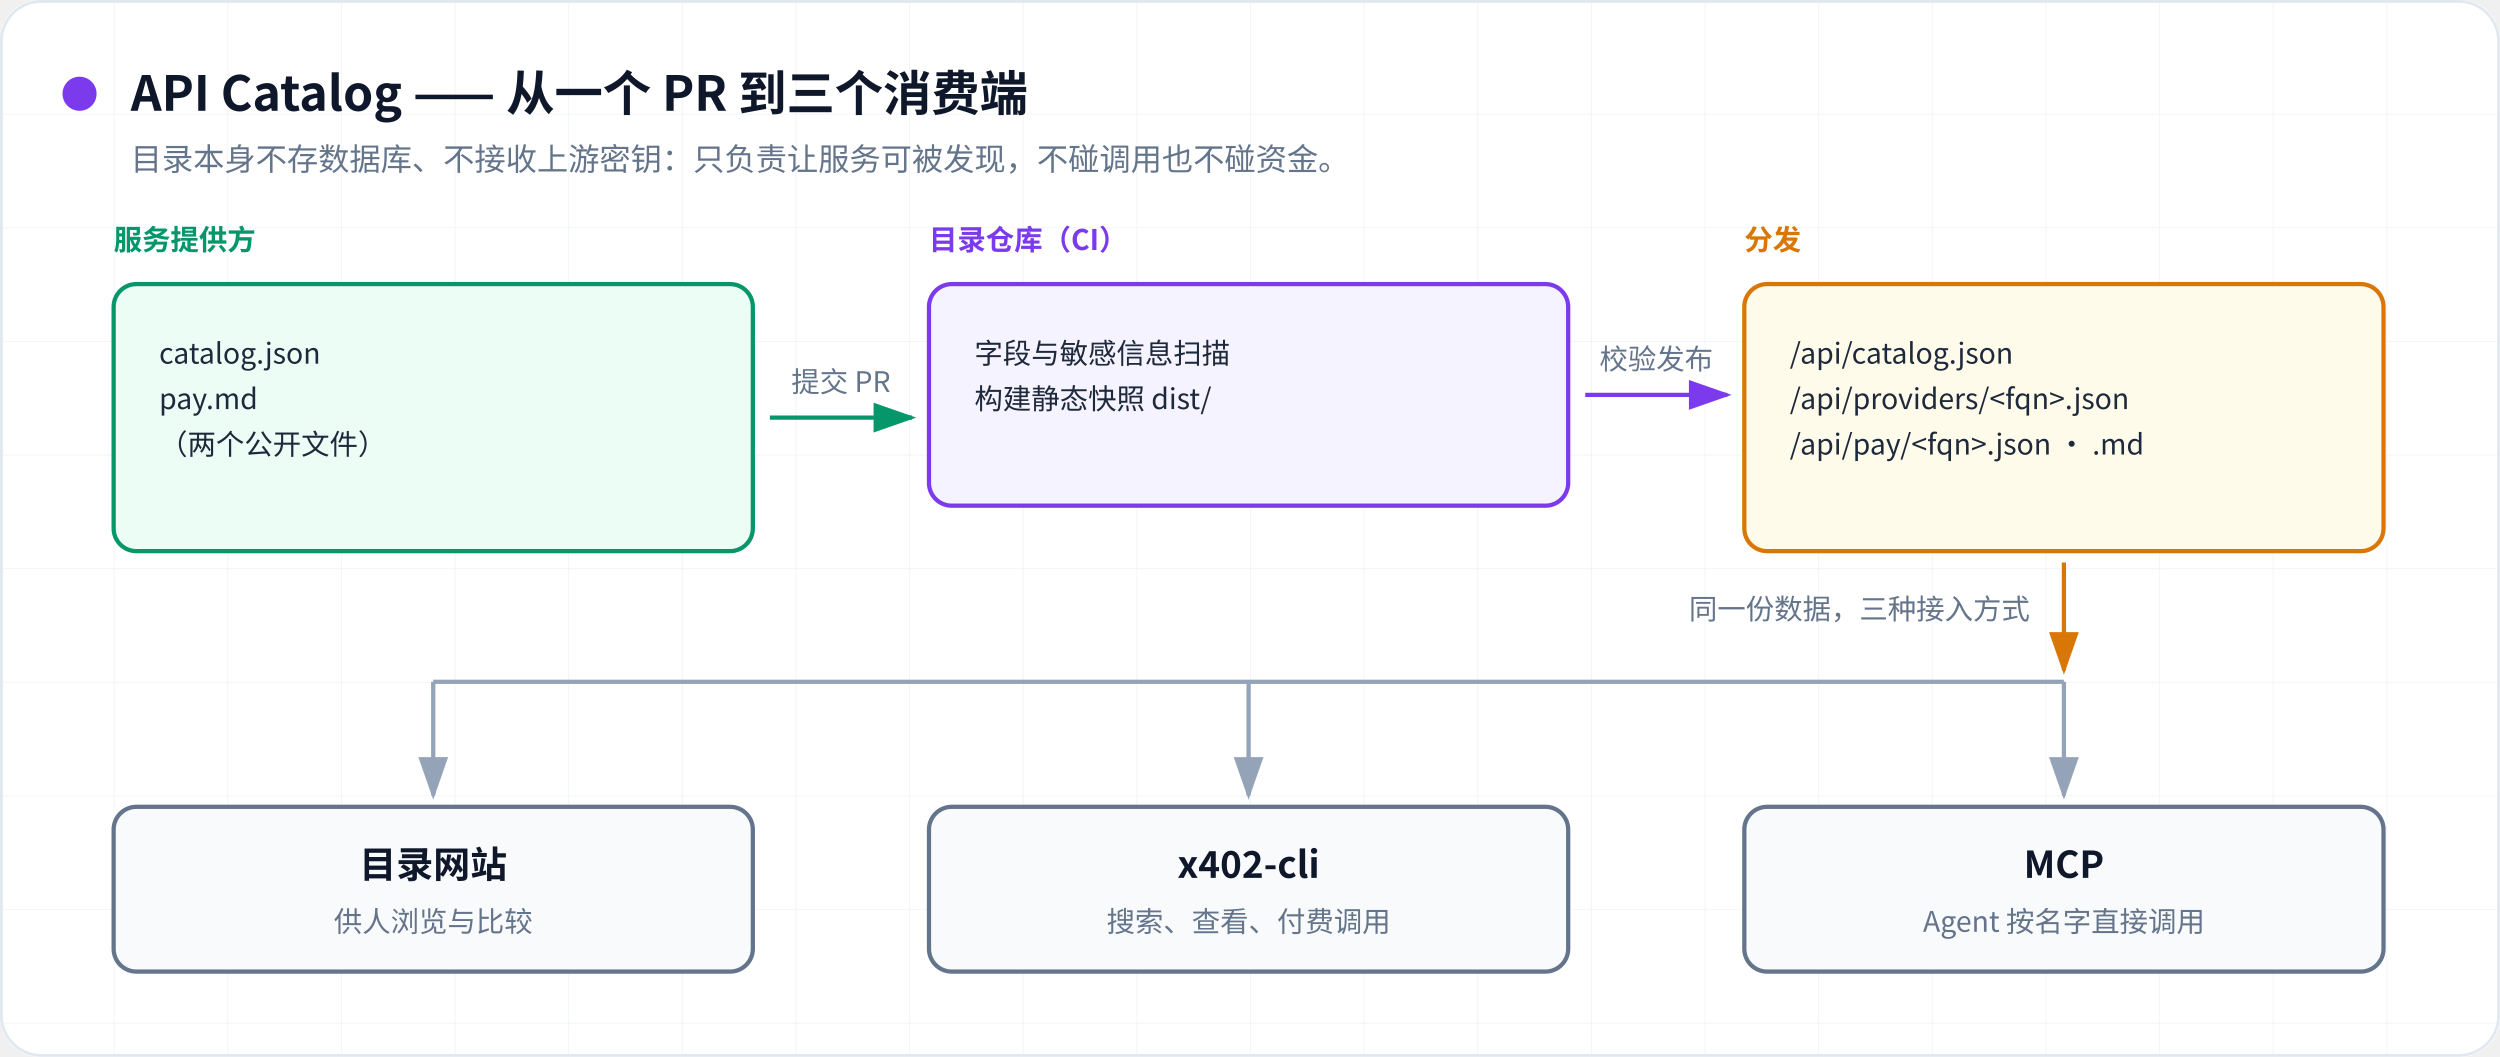
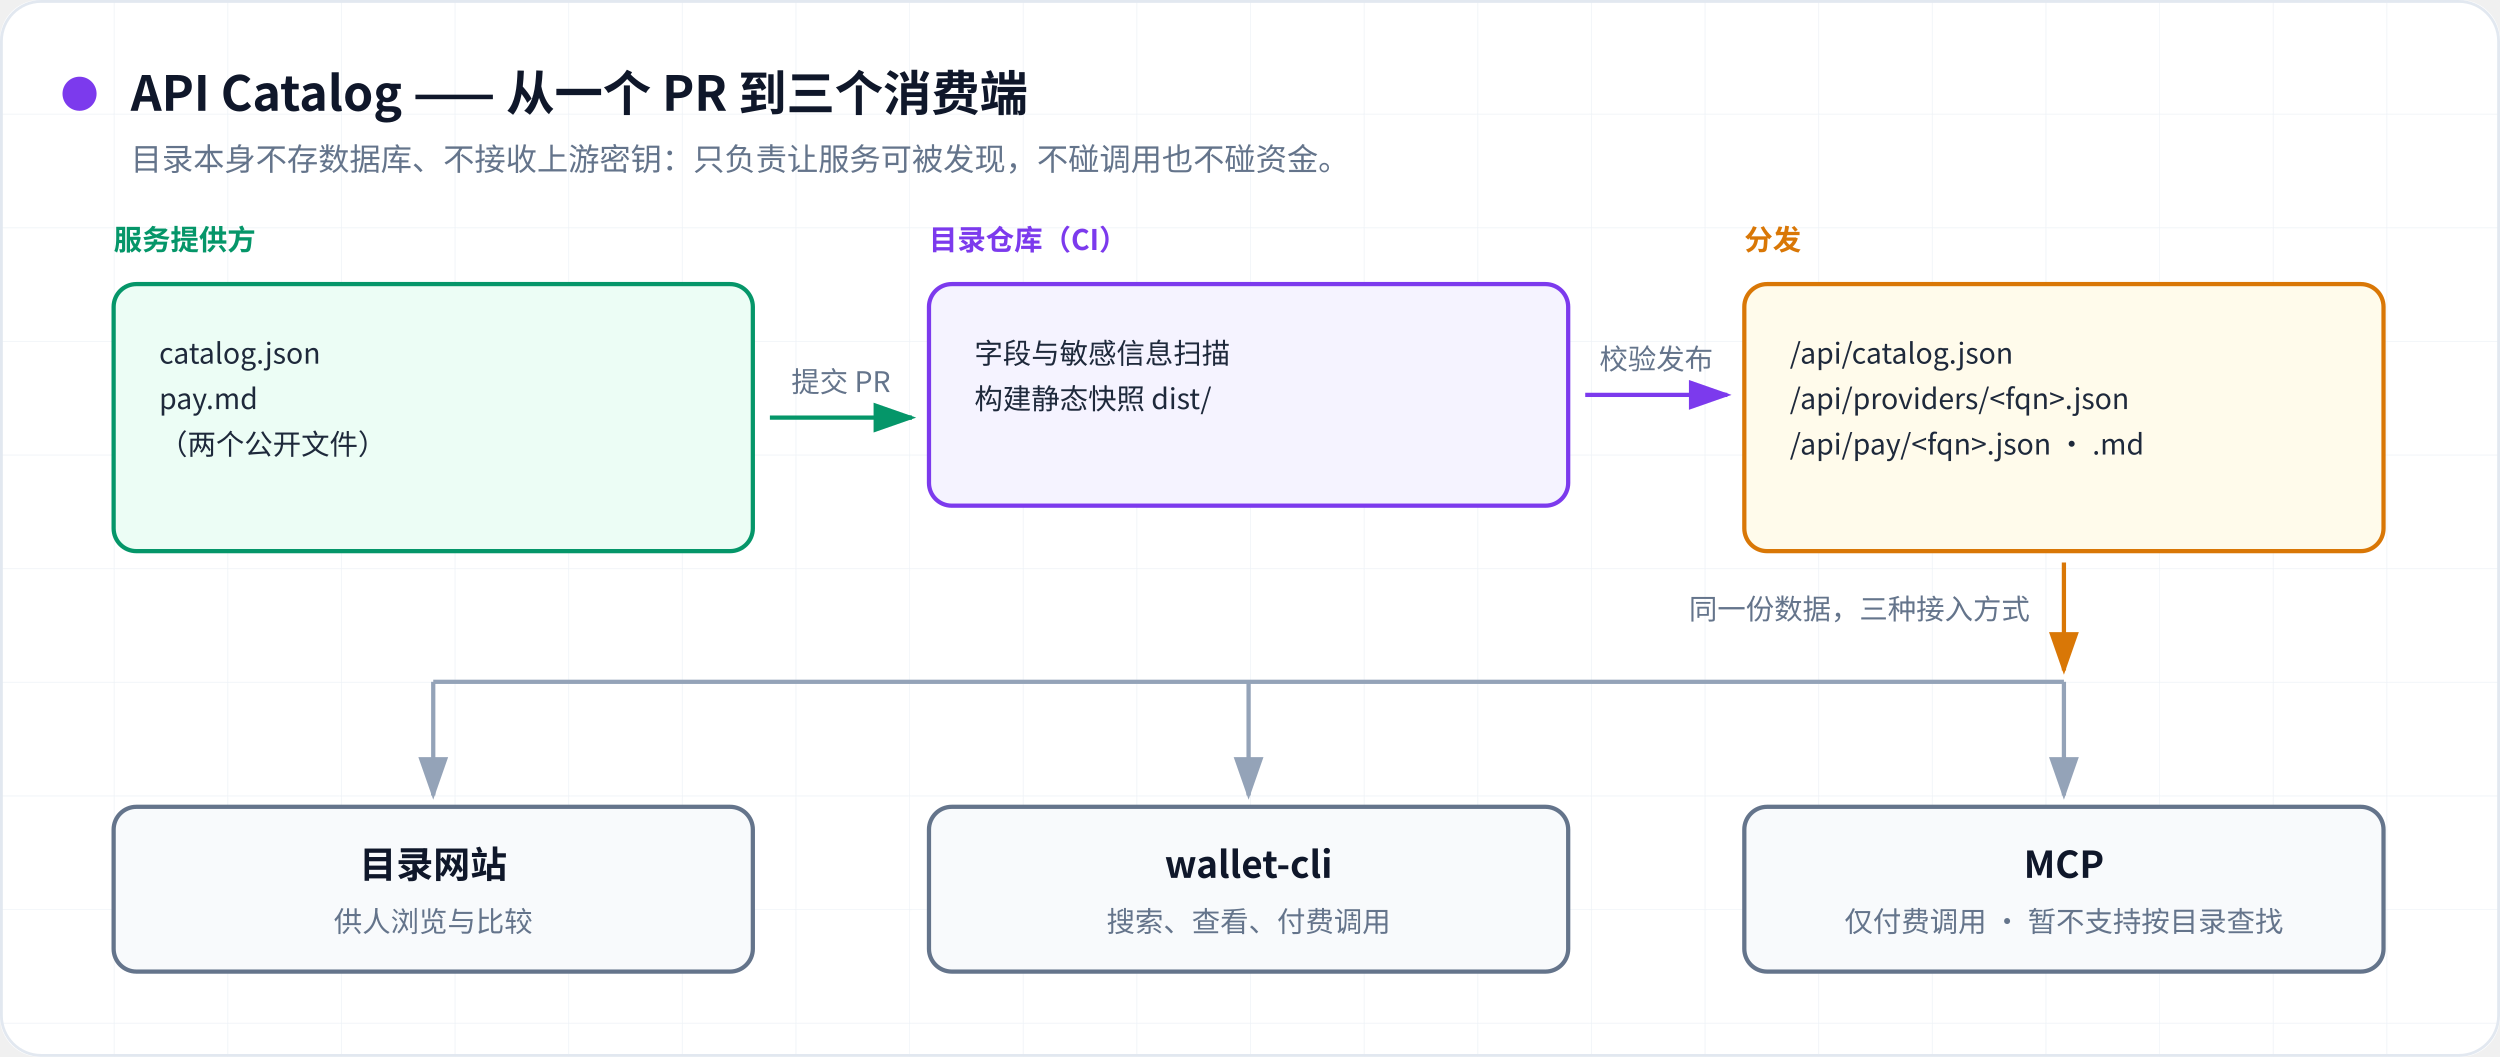
<svg xmlns="http://www.w3.org/2000/svg" viewBox="0 0 880 372" width="880" height="372" font-family="'JetBrains Mono','SFMono-Regular',Menlo,Consolas,'PingFang SC','Hiragino Sans GB','Microsoft YaHei','Noto Sans CJK SC','Noto Sans SC','Source Han Sans SC',monospace" role="img">
  <defs>
    <pattern id="grid" width="40" height="40" patternUnits="userSpaceOnUse">
      <path d="M 40 0 L 0 0 0 40" fill="none" stroke="#eef2f7" stroke-width="0.5" />
    </pattern>
    <marker id="ah-slate" markerWidth="10" markerHeight="7" refX="9" refY="3.5" orient="auto">
      <polygon points="0 0, 10 3.5, 0 7" fill="#94a3b8" />
    </marker>
    <marker id="ah-cyan" markerWidth="10" markerHeight="7" refX="9" refY="3.5" orient="auto">
      <polygon points="0 0, 10 3.5, 0 7" fill="#0891b2" />
    </marker>
    <marker id="ah-emerald" markerWidth="10" markerHeight="7" refX="9" refY="3.5" orient="auto">
      <polygon points="0 0, 10 3.5, 0 7" fill="#059669" />
    </marker>
    <marker id="ah-violet" markerWidth="10" markerHeight="7" refX="9" refY="3.5" orient="auto">
      <polygon points="0 0, 10 3.5, 0 7" fill="#7c3aed" />
    </marker>
    <marker id="ah-amber" markerWidth="10" markerHeight="7" refX="9" refY="3.5" orient="auto">
      <polygon points="0 0, 10 3.5, 0 7" fill="#d97706" />
    </marker>
    <marker id="ah-rose" markerWidth="10" markerHeight="7" refX="9" refY="3.5" orient="auto">
      <polygon points="0 0, 10 3.5, 0 7" fill="#e11d48" />
    </marker>
  </defs>
  <rect width="880" height="372" rx="14" fill="#ffffff" />
  <rect width="880" height="372" rx="14" fill="url(#grid)" />
  <rect x="0.5" y="0.5" width="879" height="371" rx="14" fill="none" stroke="#e2e8f0" />
  <circle cx="28" cy="33" r="6" fill="#7c3aed" />
  <text x="46" y="39" fill="#0f172a" font-size="17" font-weight="700">API Catalog —— 从一个 PR 到三个消费端</text>
  <text x="46" y="60" fill="#64748b" font-size="11">目录本身不存数据库、不接收上游密钥：只负责让服务可被发现，不碰调用也不碰资金。</text>
  <text x="40" y="88" fill="#059669" font-size="10" font-weight="700">服务提供方</text>
  <rect x="40" y="100" width="225" height="94" rx="8" fill="#ffffff" />
  <rect x="40" y="100" width="225" height="94" rx="8" fill="#ecfdf5" stroke="#059669" stroke-width="1.5" />
  <text x="56" y="128" fill="#1e293b" font-size="10">catalog.json</text>
  <text x="56" y="144" fill="#1e293b" font-size="10">pay.md</text>
  <text x="56" y="160" fill="#1e293b" font-size="10">（两个公开文件）</text>
  <line x1="271" y1="147.0" x2="321" y2="147.0" stroke="#059669" stroke-width="1.5" marker-end="url(#ah-emerald)" />
  <text x="296.0" y="138.0" fill="#64748b" font-size="10" text-anchor="middle">提交 PR</text>
  <text x="327" y="88" fill="#7c3aed" font-size="10" font-weight="700">目录仓库（CI）</text>
  <rect x="327" y="100" width="225" height="78" rx="8" fill="#ffffff" />
  <rect x="327" y="100" width="225" height="78" rx="8" fill="#f5f3ff" stroke="#7c3aed" stroke-width="1.5" />
  <text x="343" y="128" fill="#1e293b" font-size="10">字段与敏感信息扫描</text>
  <text x="343" y="144" fill="#1e293b" font-size="10">构建静态快照 dist/</text>
  <line x1="558" y1="139.0" x2="608" y2="139.0" stroke="#7c3aed" stroke-width="1.5" marker-end="url(#ah-violet)" />
  <text x="583.0" y="130.0" fill="#64748b" font-size="10" text-anchor="middle">校验发布</text>
  <text x="614" y="88" fill="#d97706" font-size="10" font-weight="700">分发</text>
  <rect x="614" y="100" width="225" height="94" rx="8" fill="#ffffff" />
  <rect x="614" y="100" width="225" height="94" rx="8" fill="#fffbeb" stroke="#d97706" stroke-width="1.5" />
  <text x="630" y="128" fill="#1e293b" font-size="10">/api/catalog.json</text>
  <text x="630" y="144" fill="#1e293b" font-size="10">/api/providers/&lt;fqn&gt;.json</text>
  <text x="630" y="160" fill="#1e293b" font-size="10">/api/pay/&lt;fqn&gt;.json · .md</text>
  <line x1="726.5" y1="198" x2="726.5" y2="236" stroke="#d97706" stroke-width="1.5" marker-end="url(#ah-amber)" />
  <text x="714.5" y="218" fill="#64748b" font-size="10" text-anchor="end">同一份数据，三种接入方式</text>
  <line x1="152.5" y1="240" x2="726.5" y2="240" stroke="#94a3b8" stroke-width="1.5" />
  <line x1="152.5" y1="240" x2="152.5" y2="280" stroke="#94a3b8" stroke-width="1.5" marker-end="url(#ah-slate)" />
  <rect x="40" y="284" width="225" height="58" rx="8" fill="#ffffff" />
  <rect x="40" y="284" width="225" height="58" rx="8" fill="#f8fafc" stroke="#64748b" stroke-width="1.5" />
  <text x="152.5" y="309" fill="#0f172a" font-size="13" font-weight="600" text-anchor="middle">目录网站</text>
  <text x="152.5" y="328" fill="#64748b" font-size="10" text-anchor="middle">供人浏览与比较</text>
  <line x1="439.5" y1="240" x2="439.5" y2="280" stroke="#94a3b8" stroke-width="1.5" marker-end="url(#ah-slate)" />
  <rect x="327" y="284" width="225" height="58" rx="8" fill="#ffffff" />
  <rect x="327" y="284" width="225" height="58" rx="8" fill="#f8fafc" stroke="#64748b" stroke-width="1.5" />
-   <text x="439.5" y="309" fill="#0f172a" font-size="13" font-weight="600" text-anchor="middle">x402-cli</text>
+   <text x="439.5" y="309" fill="#0f172a" font-size="13" font-weight="600" text-anchor="middle">wallet-cli</text>
  <text x="439.5" y="328" fill="#64748b" font-size="10" text-anchor="middle">搜索、查看、付费调用</text>
  <line x1="726.5" y1="240" x2="726.5" y2="280" stroke="#94a3b8" stroke-width="1.5" marker-end="url(#ah-slate)" />
  <rect x="614" y="284" width="225" height="58" rx="8" fill="#ffffff" />
  <rect x="614" y="284" width="225" height="58" rx="8" fill="#f8fafc" stroke="#64748b" stroke-width="1.5" />
  <text x="726.5" y="309" fill="#0f172a" font-size="13" font-weight="600" text-anchor="middle">MCP</text>
-   <text x="726.5" y="328" fill="#64748b" font-size="10" text-anchor="middle">Agent 按名字直接调用</text>
+   <text x="726.5" y="328" fill="#64748b" font-size="10" text-anchor="middle">仅付费调用 · 暂不支持按目录查找</text>
</svg>
